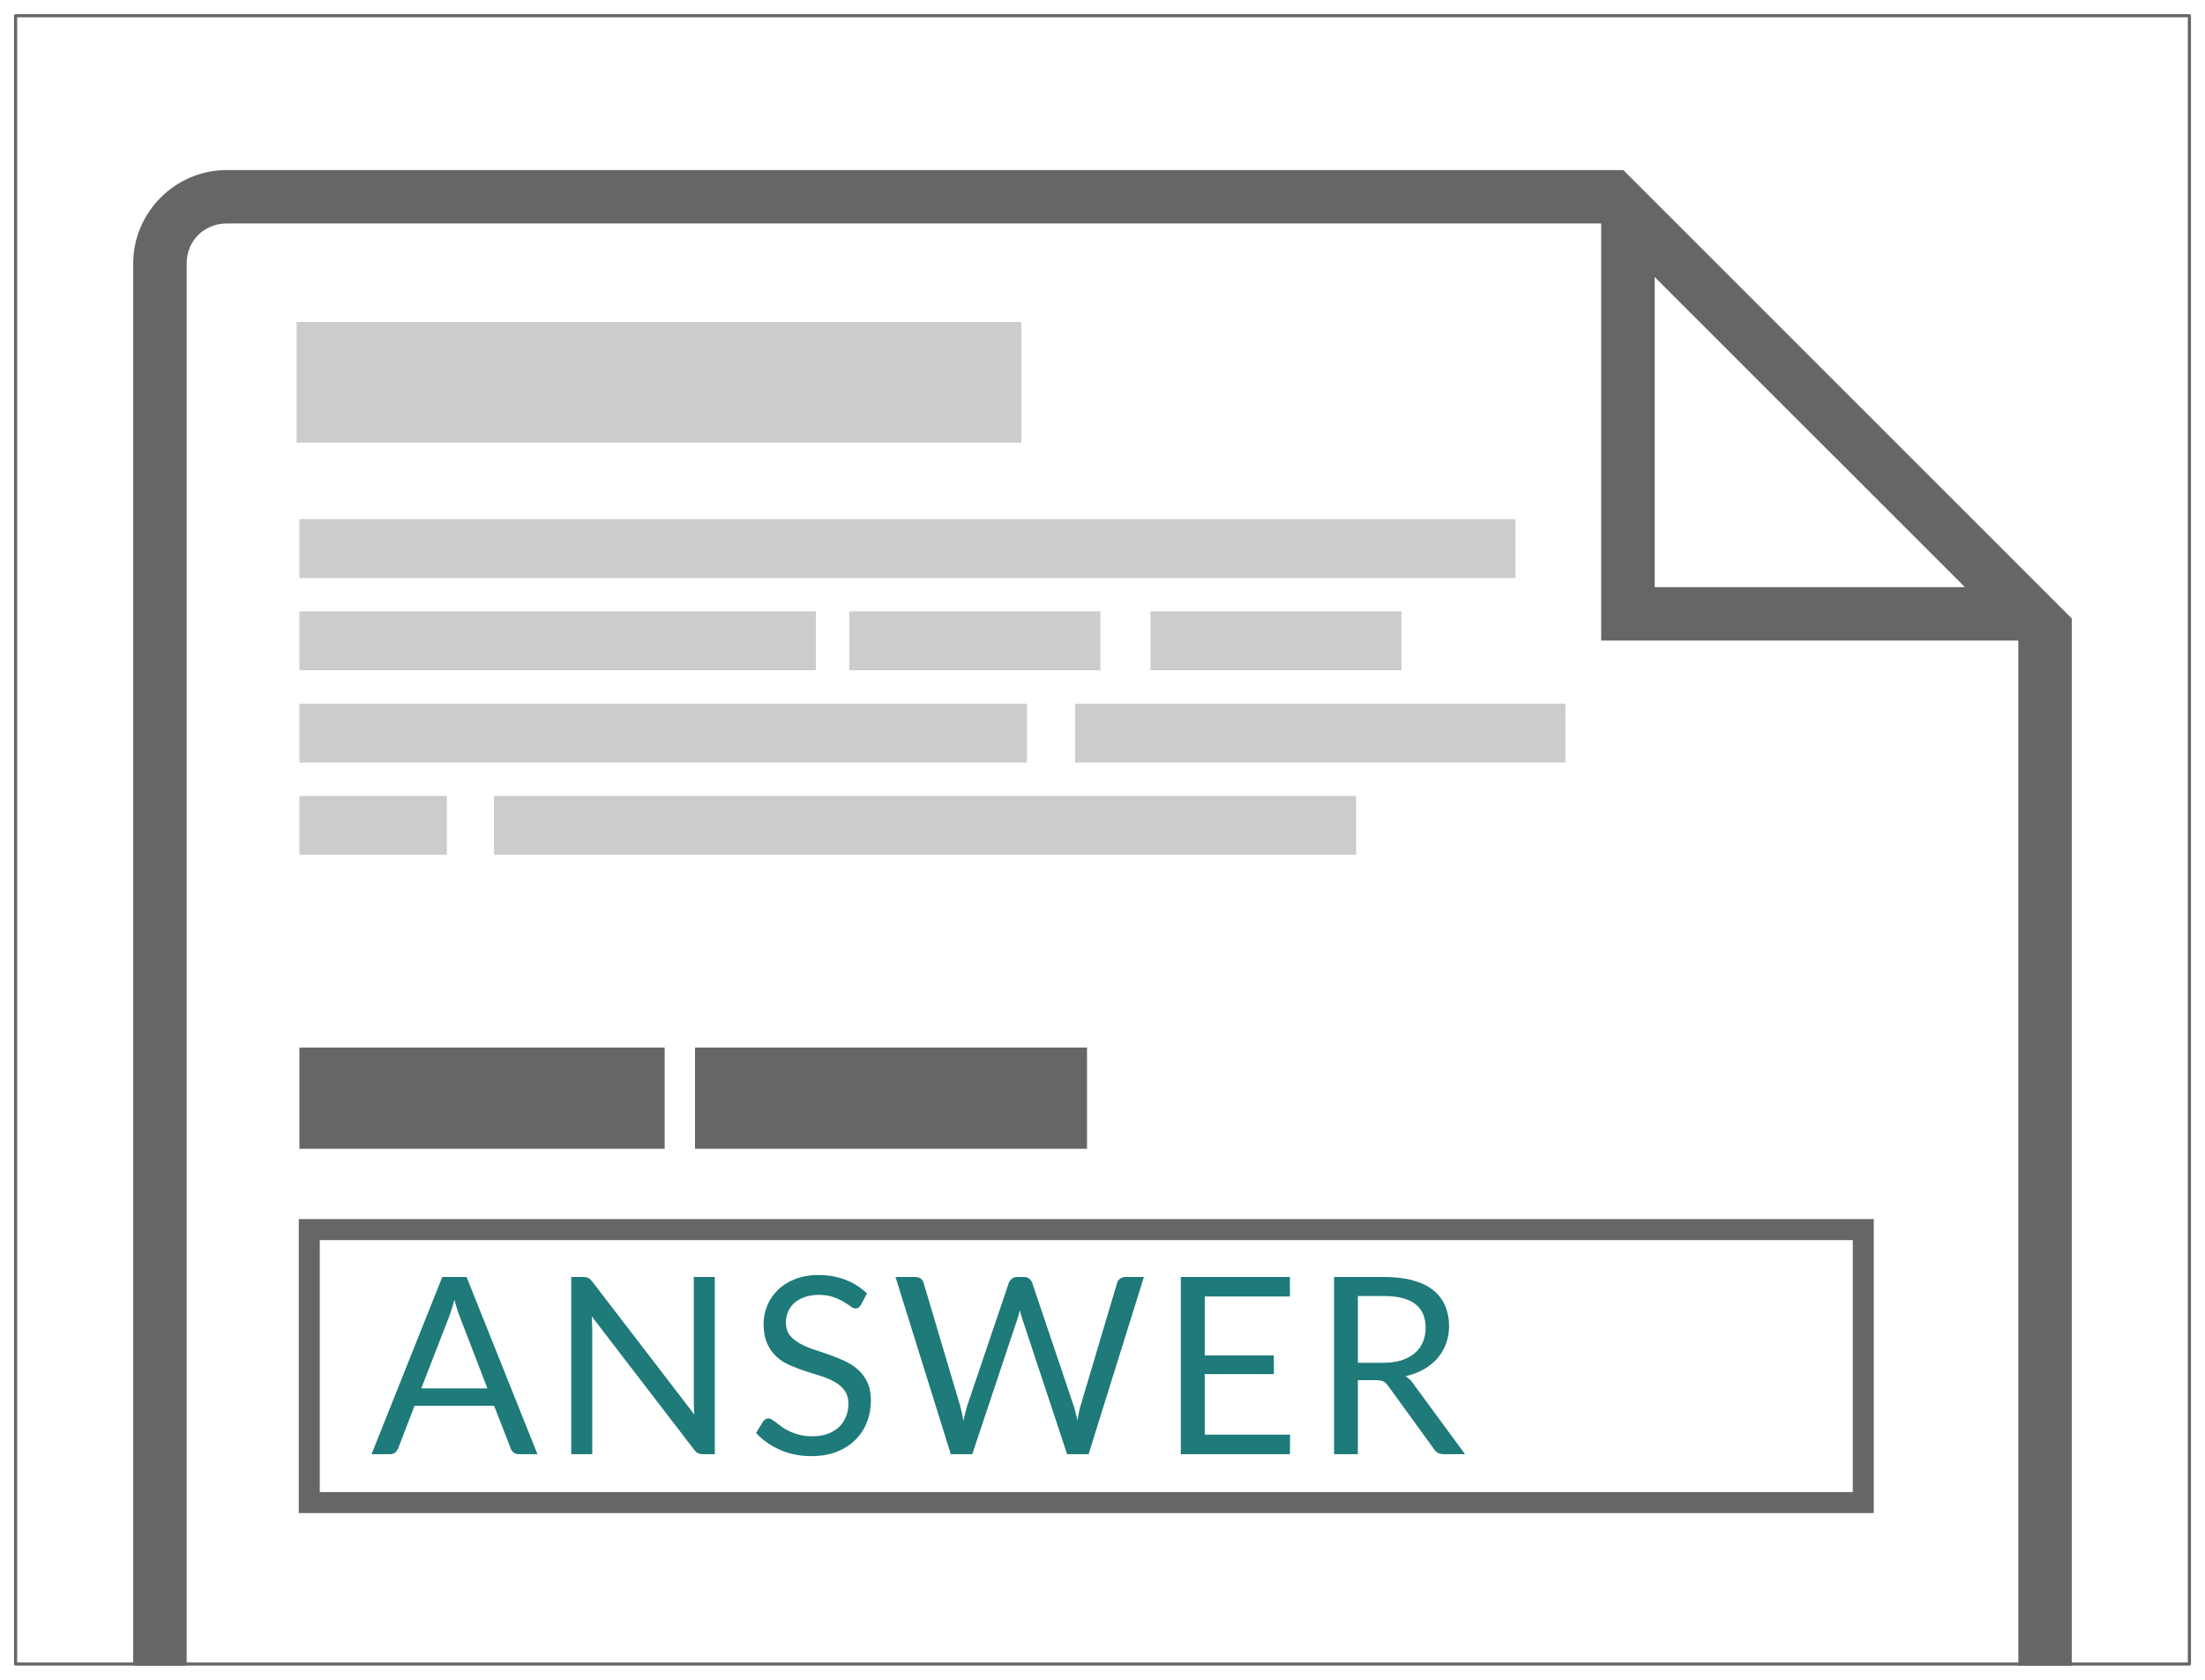
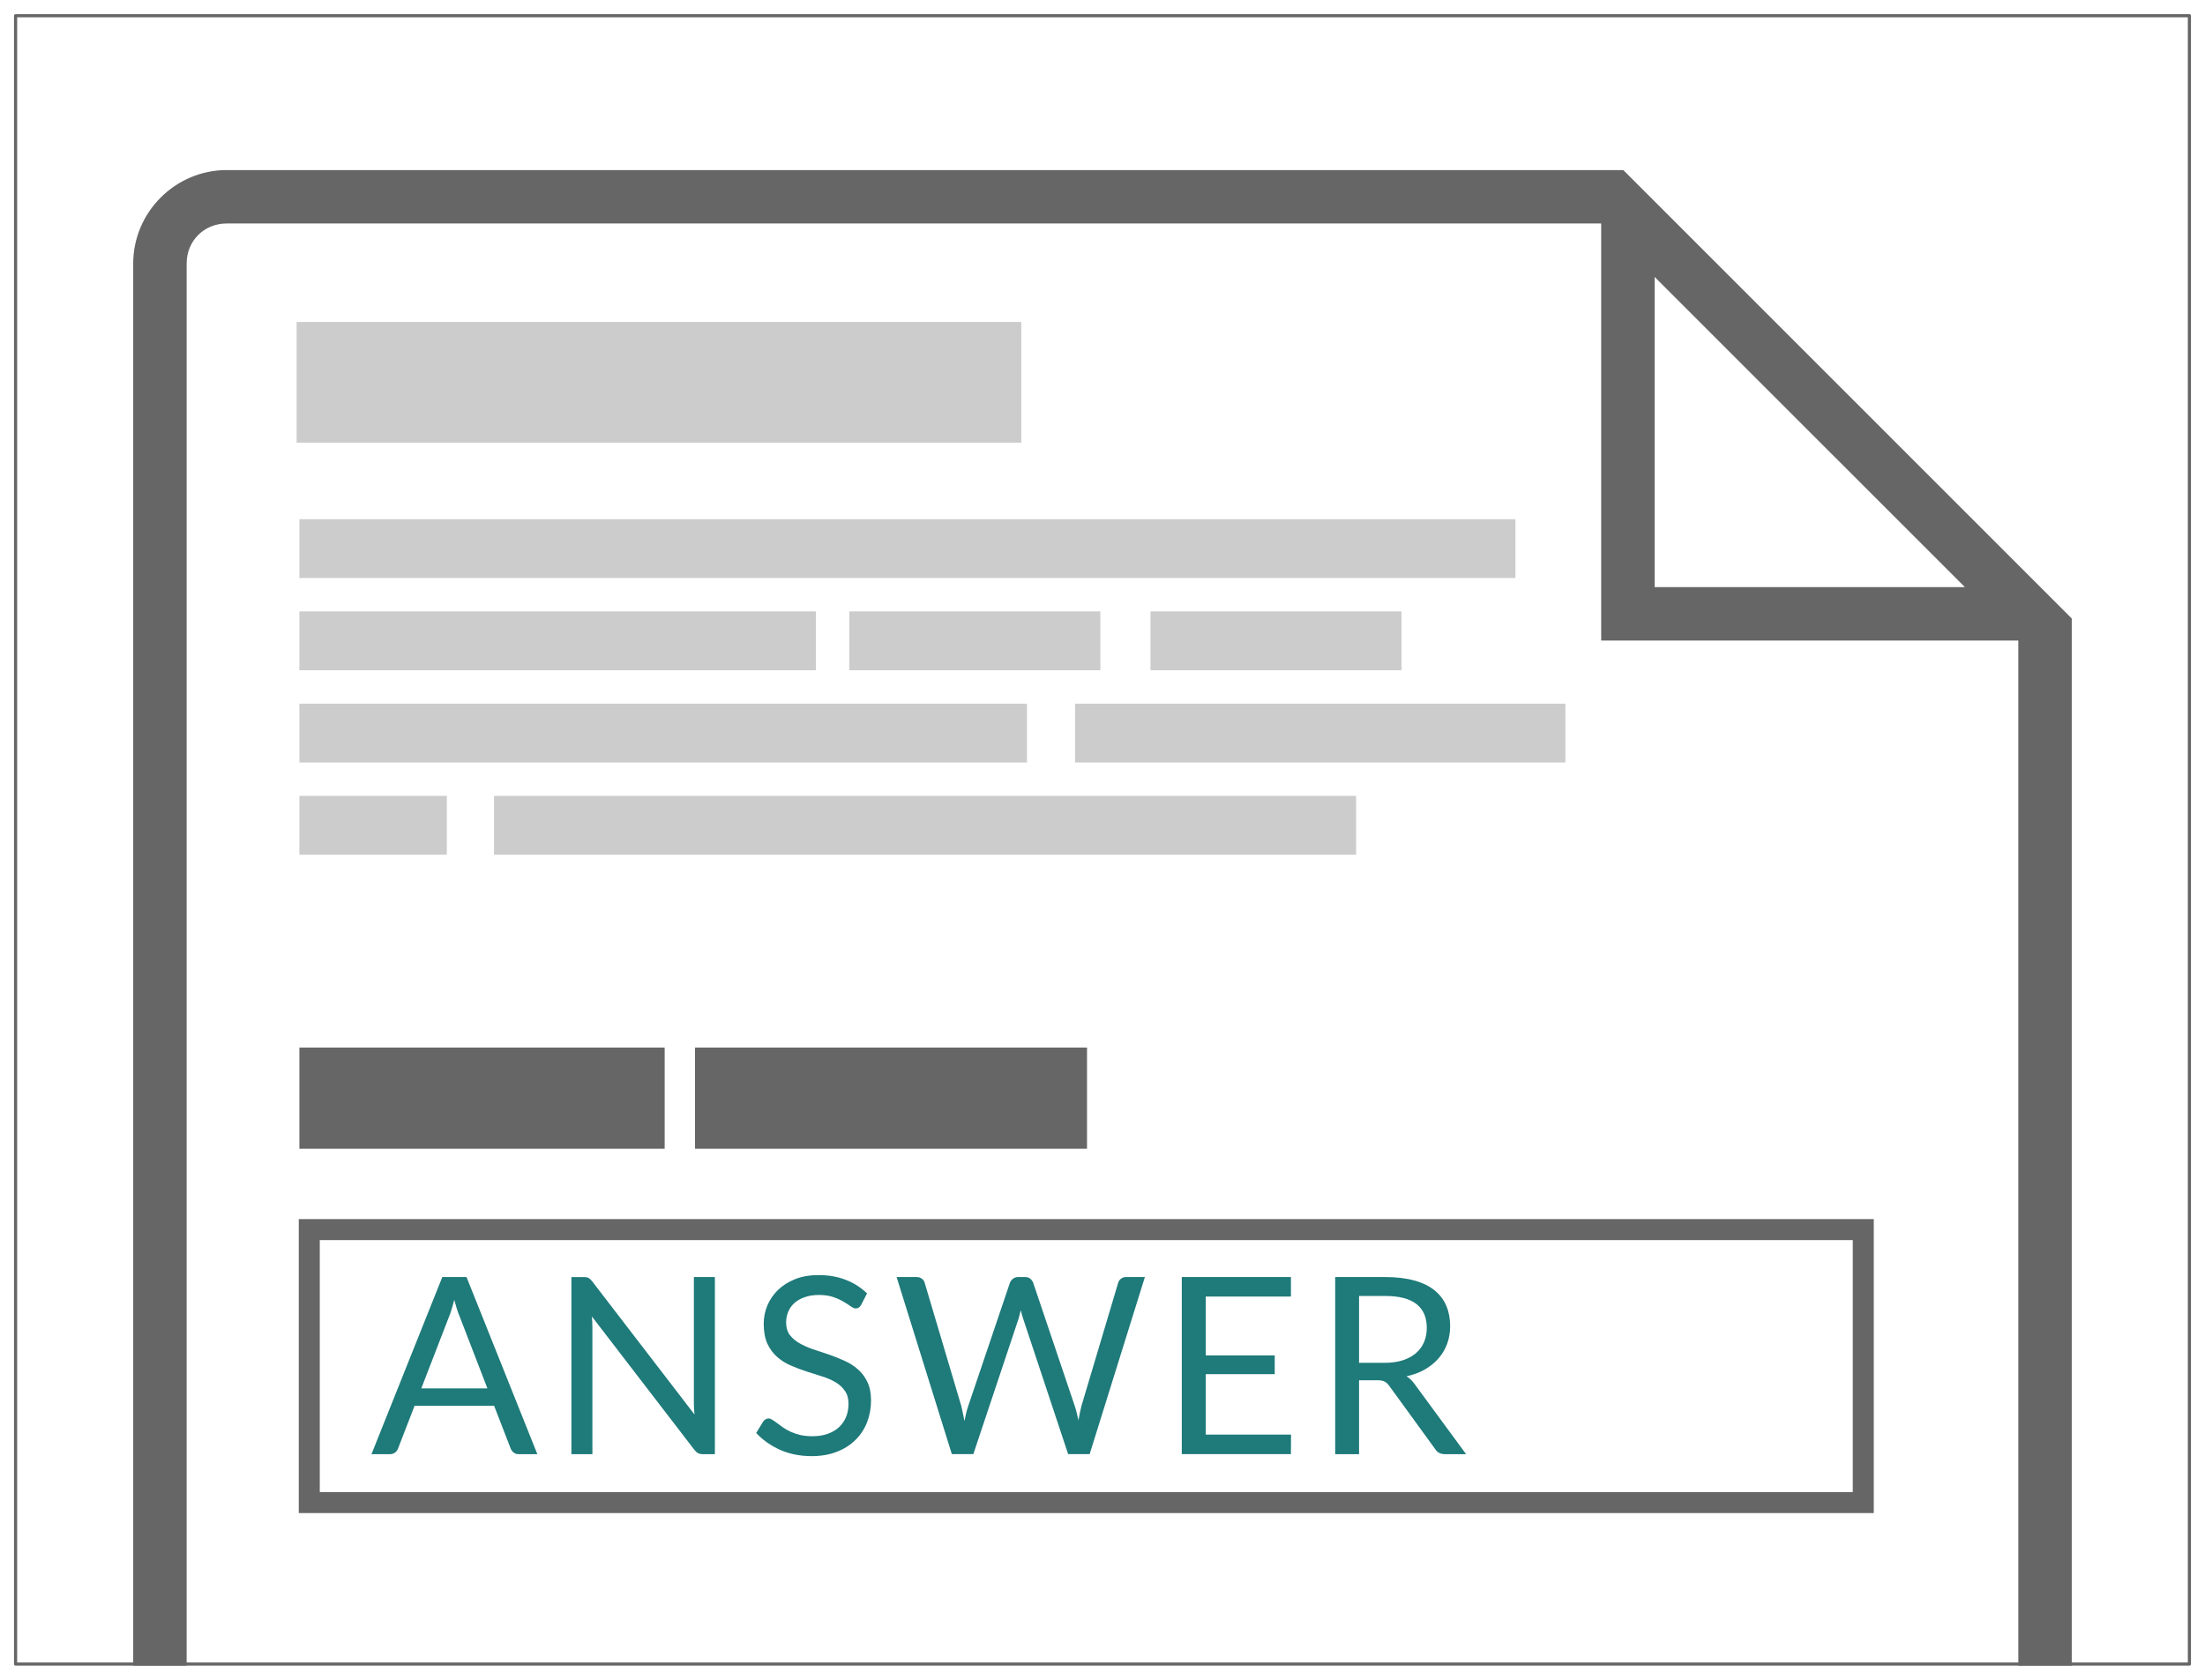
- <svg xmlns="http://www.w3.org/2000/svg" width="210" height="160" viewBox="0 0 210 160" id="svg5156" version="1.1">
+ <svg xmlns="http://www.w3.org/2000/svg" version="1.1" id="svg5156" viewBox="0 0 210 160" height="160" width="210">
  <defs id="defs5158">
-     <linearGradient spreadMethod="pad" gradientUnits="userSpaceOnUse" y2="593.787" y1="3.666" x2="590.863" x1="0.741" id="gradientFill" gradientTransform="matrix(1.221942,0,0,0.8183692,-767.1673,-40.99021)">
-       <stop id="stop6361" stop-opacity="1" stop-color="rgb(203,206,208)" offset="0" />
-       <stop id="stop6363" stop-opacity="1" stop-color="rgb(132,131,139)" offset="1" />
+     <linearGradient gradientTransform="matrix(1.221942,0,0,0.8183692,-767.1673,-40.99021)" id="gradientFill" x1="0.741" x2="590.863" y1="3.666" y2="593.787" gradientUnits="userSpaceOnUse" spreadMethod="pad">
+       <stop offset="0" stop-color="rgb(203,206,208)" stop-opacity="1" id="stop6361" />
+       <stop offset="1" stop-color="rgb(132,131,139)" stop-opacity="1" id="stop6363" />
    </linearGradient>
-     <linearGradient spreadMethod="pad" gradientUnits="userSpaceOnUse" y2="593.787" y1="3.666" x2="590.863" x1="0.741" id="gradientFill-0" gradientTransform="matrix(1.221942,0,0,0.8183692,-767.1673,-40.99021)">
-       <stop id="stop6361-6" stop-opacity="1" stop-color="rgb(203,206,208)" offset="0" />
-       <stop id="stop6363-2" stop-opacity="1" stop-color="rgb(132,131,139)" offset="1" />
+     <linearGradient gradientTransform="matrix(1.221942,0,0,0.8183692,-767.1673,-40.99021)" id="gradientFill-0" x1="0.741" x2="590.863" y1="3.666" y2="593.787" gradientUnits="userSpaceOnUse" spreadMethod="pad">
+       <stop offset="0" stop-color="rgb(203,206,208)" stop-opacity="1" id="stop6361-6" />
+       <stop offset="1" stop-color="rgb(132,131,139)" stop-opacity="1" id="stop6363-2" />
    </linearGradient>
  </defs>
-   <g transform="translate(0,-892.3622)" id="layer1">
-     <g id="g12734" transform="translate(-1110.214,724.0814)">
-       <rect style="opacity:1;fill:none;fill-opacity:1;fill-rule:nonzero;stroke:#666666;stroke-width:0.298;stroke-linecap:round;stroke-linejoin:round;stroke-miterlimit:4;stroke-dasharray:none;stroke-dashoffset:0;stroke-opacity:1" id="rect7152-3-7-2-9-5-3-8-4" width="207.031" height="157.002" x="1111.698" y="169.78" />
-       <path id="rect10325-4-37" d="m 1131.806,184.478 c -4.891,0 -8.906,4.013 -8.906,8.904 l 0,133.549 5.09,0 0,-133.549 c 0,-2.159 1.657,-3.814 3.816,-3.814 l 130.902,0 0,39.727 39.728,0 0,0.002 0,97.635 5.088,0 0,-99.742 -1.125,-1.125 -3.963,-3.963 -32.533,-32.533 -5.09,-5.09 -133.01,0 z m 135.992,10.18 29.549,29.547 -29.549,0 0,-29.547 z" style="color:#000000;font-style:normal;font-variant:normal;font-weight:normal;font-stretch:normal;font-size:medium;line-height:normal;font-family:sans-serif;text-indent:0;text-align:start;text-decoration:none;text-decoration-line:none;text-decoration-style:solid;text-decoration-color:#000000;letter-spacing:normal;word-spacing:normal;text-transform:none;direction:ltr;block-progression:tb;writing-mode:lr-tb;baseline-shift:baseline;text-anchor:start;white-space:normal;clip-rule:nonzero;display:inline;overflow:visible;visibility:visible;opacity:1;isolation:auto;mix-blend-mode:normal;color-interpolation:sRGB;color-interpolation-filters:linearRGB;solid-color:#000000;solid-opacity:1;fill:#666666;fill-opacity:1;fill-rule:nonzero;stroke:none;stroke-width:1.6;stroke-linecap:round;stroke-linejoin:round;stroke-miterlimit:4;stroke-dasharray:none;stroke-dashoffset:0;stroke-opacity:1;color-rendering:auto;image-rendering:auto;shape-rendering:auto;text-rendering:auto;enable-background:accumulate" />
-       <rect y="217.733" x="1138.727" height="5.603" width="115.813" id="rect6192-3-3-2-8-1-6-6-13" style="opacity:1;fill:#cccccc;fill-opacity:1;fill-rule:nonzero;stroke:none;stroke-width:3;stroke-linecap:round;stroke-linejoin:round;stroke-miterlimit:4;stroke-dasharray:none;stroke-dashoffset:0;stroke-opacity:1" />
-       <rect y="226.518" x="1138.727" height="5.603" width="49.191" id="rect6192-3-3-2-8-5-2-7-1-8" style="opacity:1;fill:#cccccc;fill-opacity:1;fill-rule:nonzero;stroke:none;stroke-width:3;stroke-linecap:round;stroke-linejoin:round;stroke-miterlimit:4;stroke-dasharray:none;stroke-dashoffset:0;stroke-opacity:1" />
-       <rect y="226.518" x="1191.107" height="5.603" width="23.904" id="rect6192-3-3-2-8-5-1-6-3-0-09" style="opacity:1;fill:#cccccc;fill-opacity:1;fill-rule:nonzero;stroke:none;stroke-width:3;stroke-linecap:round;stroke-linejoin:round;stroke-miterlimit:4;stroke-dasharray:none;stroke-dashoffset:0;stroke-opacity:1" />
-       <rect y="235.304" x="1138.727" height="5.603" width="69.298" id="rect6192-3-3-2-8-2-9-6-6-7" style="opacity:1;fill:#cccccc;fill-opacity:1;fill-rule:nonzero;stroke:none;stroke-width:3;stroke-linecap:round;stroke-linejoin:round;stroke-miterlimit:4;stroke-dasharray:none;stroke-dashoffset:0;stroke-opacity:1" />
-       <rect y="244.09" x="1138.727" height="5.603" width="14.044" id="rect6192-3-3-2-8-5-6-4-5-3-9" style="opacity:1;fill:#cccccc;fill-opacity:1;fill-rule:nonzero;stroke:none;stroke-width:3;stroke-linecap:round;stroke-linejoin:round;stroke-miterlimit:4;stroke-dasharray:none;stroke-dashoffset:0;stroke-opacity:1" />
-       <rect y="244.09" x="1157.264" height="5.603" width="82.103" id="rect6192-3-3-2-8-5-1-4-6-6-2-93" style="opacity:1;fill:#cccccc;fill-opacity:1;fill-rule:nonzero;stroke:none;stroke-width:3;stroke-linecap:round;stroke-linejoin:round;stroke-miterlimit:4;stroke-dasharray:none;stroke-dashoffset:0;stroke-opacity:1" />
-       <rect y="226.518" x="1219.785" height="5.603" width="23.904" id="rect6192-3-3-2-8-5-1-6-3-0-0-2" style="opacity:1;fill:#cccccc;fill-opacity:1;fill-rule:nonzero;stroke:none;stroke-width:3;stroke-linecap:round;stroke-linejoin:round;stroke-miterlimit:4;stroke-dasharray:none;stroke-dashoffset:0;stroke-opacity:1" />
-       <rect y="235.304" x="1212.604" height="5.603" width="46.693" id="rect6192-3-3-2-8-5-1-6-3-0-0-6-43" style="opacity:1;fill:#cccccc;fill-opacity:1;fill-rule:nonzero;stroke:none;stroke-width:3;stroke-linecap:round;stroke-linejoin:round;stroke-miterlimit:4;stroke-dasharray:none;stroke-dashoffset:0;stroke-opacity:1" />
-       <rect y="198.949" x="1138.463" height="11.495" width="69.018" id="rect6192-3-3-2-8-1-6-6-1-7" style="opacity:1;fill:#cccccc;fill-opacity:1;fill-rule:nonzero;stroke:none;stroke-width:3;stroke-linecap:round;stroke-linejoin:round;stroke-miterlimit:4;stroke-dasharray:none;stroke-dashoffset:0;stroke-opacity:1" />
-       <rect y="268.058" x="1138.727" height="9.643" width="34.788" id="rect6192-3-3-2-8-5-1-4-6-6-2-5-4-12" style="opacity:1;fill:#666666;fill-opacity:1;fill-rule:nonzero;stroke:none;stroke-width:3;stroke-linecap:round;stroke-linejoin:round;stroke-miterlimit:4;stroke-dasharray:none;stroke-dashoffset:0;stroke-opacity:1" />
-       <rect y="268.058" x="1176.406" height="9.643" width="37.333" id="rect6192-3-3-2-8-5-1-4-6-6-2-5-4-3-2" style="opacity:1;fill:#666666;fill-opacity:1;fill-rule:nonzero;stroke:none;stroke-width:3;stroke-linecap:round;stroke-linejoin:round;stroke-miterlimit:4;stroke-dasharray:none;stroke-dashoffset:0;stroke-opacity:1" />
-       <text id="text12369-0" y="306.789" x="1145.522" style="font-style:normal;font-weight:normal;font-size:23.543px;line-height:136%;font-family:Sans;letter-spacing:-2.913px;word-spacing:-0.647px;fill:#1f7a7a;fill-opacity:1;stroke:none;stroke-width:1px;stroke-linecap:butt;stroke-linejoin:miter;stroke-opacity:1" xml:space="preserve">
-         <tspan style="font-style:normal;font-variant:normal;font-weight:normal;font-stretch:normal;font-family:Lato;-inkscape-font-specification:sans-serif;letter-spacing:1px;fill:#1f7a7a;fill-opacity:1" y="306.789" x="1145.522" id="tspan12371-2">ANSWER</tspan>
-       </text>
-       <path id="rect12451" d="m 1138.669,284.4 0,28 150,0 0,-28 -150,0 z m 2,2 146,0 0,24 -146,0 0,-24 z" style="opacity:1;fill:#666666;fill-opacity:1;fill-rule:nonzero;stroke:none;stroke-width:1.6;stroke-linecap:round;stroke-linejoin:round;stroke-miterlimit:4;stroke-dasharray:none;stroke-dashoffset:0;stroke-opacity:1" />
+   <g id="layer1" transform="translate(0,-892.3622)">
+     <g transform="translate(-1110.214,724.0814)" id="g12734">
+       <path style="color:#000000;font-style:normal;font-variant:normal;font-weight:normal;font-stretch:normal;font-size:medium;line-height:normal;font-family:sans-serif;text-indent:0;text-align:start;text-decoration:none;text-decoration-line:none;text-decoration-style:solid;text-decoration-color:#000000;letter-spacing:normal;word-spacing:normal;text-transform:none;direction:ltr;block-progression:tb;writing-mode:lr-tb;baseline-shift:baseline;text-anchor:start;white-space:normal;clip-rule:nonzero;display:inline;overflow:visible;visibility:visible;opacity:1;isolation:auto;mix-blend-mode:normal;color-interpolation:sRGB;color-interpolation-filters:linearRGB;solid-color:#000000;solid-opacity:1;fill:#666666;fill-opacity:1;fill-rule:nonzero;stroke:none;stroke-width:1.6;stroke-linecap:round;stroke-linejoin:round;stroke-miterlimit:4;stroke-dasharray:none;stroke-dashoffset:0;stroke-opacity:1;color-rendering:auto;image-rendering:auto;shape-rendering:auto;text-rendering:auto;enable-background:accumulate" d="m 1131.806,184.478 c -4.891,0 -8.906,4.013 -8.906,8.904 l 0,133.549 5.09,0 0,-133.549 c 0,-2.159 1.657,-3.814 3.816,-3.814 l 130.902,0 0,39.727 39.728,0 0,0.002 0,97.635 5.088,0 0,-99.742 -1.125,-1.125 -3.963,-3.963 -32.533,-32.533 -5.09,-5.09 -133.01,0 z m 135.992,10.18 29.549,29.547 -29.549,0 0,-29.547 z" id="rect10325-4-37" />
+       <rect style="opacity:1;fill:#cccccc;fill-opacity:1;fill-rule:nonzero;stroke:none;stroke-width:3;stroke-linecap:round;stroke-linejoin:round;stroke-miterlimit:4;stroke-dasharray:none;stroke-dashoffset:0;stroke-opacity:1" id="rect6192-3-3-2-8-1-6-6-13" width="115.813" height="5.603" x="1138.727" y="217.733" />
+       <rect style="opacity:1;fill:#cccccc;fill-opacity:1;fill-rule:nonzero;stroke:none;stroke-width:3;stroke-linecap:round;stroke-linejoin:round;stroke-miterlimit:4;stroke-dasharray:none;stroke-dashoffset:0;stroke-opacity:1" id="rect6192-3-3-2-8-5-2-7-1-8" width="49.191" height="5.603" x="1138.727" y="226.518" />
+       <rect style="opacity:1;fill:#cccccc;fill-opacity:1;fill-rule:nonzero;stroke:none;stroke-width:3;stroke-linecap:round;stroke-linejoin:round;stroke-miterlimit:4;stroke-dasharray:none;stroke-dashoffset:0;stroke-opacity:1" id="rect6192-3-3-2-8-5-1-6-3-0-09" width="23.904" height="5.603" x="1191.107" y="226.518" />
+       <rect style="opacity:1;fill:#cccccc;fill-opacity:1;fill-rule:nonzero;stroke:none;stroke-width:3;stroke-linecap:round;stroke-linejoin:round;stroke-miterlimit:4;stroke-dasharray:none;stroke-dashoffset:0;stroke-opacity:1" id="rect6192-3-3-2-8-2-9-6-6-7" width="69.298" height="5.603" x="1138.727" y="235.304" />
+       <rect style="opacity:1;fill:#cccccc;fill-opacity:1;fill-rule:nonzero;stroke:none;stroke-width:3;stroke-linecap:round;stroke-linejoin:round;stroke-miterlimit:4;stroke-dasharray:none;stroke-dashoffset:0;stroke-opacity:1" id="rect6192-3-3-2-8-5-6-4-5-3-9" width="14.044" height="5.603" x="1138.727" y="244.09" />
+       <rect style="opacity:1;fill:#cccccc;fill-opacity:1;fill-rule:nonzero;stroke:none;stroke-width:3;stroke-linecap:round;stroke-linejoin:round;stroke-miterlimit:4;stroke-dasharray:none;stroke-dashoffset:0;stroke-opacity:1" id="rect6192-3-3-2-8-5-1-4-6-6-2-93" width="82.103" height="5.603" x="1157.264" y="244.09" />
+       <rect style="opacity:1;fill:#cccccc;fill-opacity:1;fill-rule:nonzero;stroke:none;stroke-width:3;stroke-linecap:round;stroke-linejoin:round;stroke-miterlimit:4;stroke-dasharray:none;stroke-dashoffset:0;stroke-opacity:1" id="rect6192-3-3-2-8-5-1-6-3-0-0-2" width="23.904" height="5.603" x="1219.785" y="226.518" />
+       <rect style="opacity:1;fill:#cccccc;fill-opacity:1;fill-rule:nonzero;stroke:none;stroke-width:3;stroke-linecap:round;stroke-linejoin:round;stroke-miterlimit:4;stroke-dasharray:none;stroke-dashoffset:0;stroke-opacity:1" id="rect6192-3-3-2-8-5-1-6-3-0-0-6-43" width="46.693" height="5.603" x="1212.604" y="235.304" />
+       <rect style="opacity:1;fill:#cccccc;fill-opacity:1;fill-rule:nonzero;stroke:none;stroke-width:3;stroke-linecap:round;stroke-linejoin:round;stroke-miterlimit:4;stroke-dasharray:none;stroke-dashoffset:0;stroke-opacity:1" id="rect6192-3-3-2-8-1-6-6-1-7" width="69.018" height="11.495" x="1138.463" y="198.949" />
+       <rect style="opacity:1;fill:#666666;fill-opacity:1;fill-rule:nonzero;stroke:none;stroke-width:3;stroke-linecap:round;stroke-linejoin:round;stroke-miterlimit:4;stroke-dasharray:none;stroke-dashoffset:0;stroke-opacity:1" id="rect6192-3-3-2-8-5-1-4-6-6-2-5-4-12" width="34.788" height="9.643" x="1138.727" y="268.058" />
+       <rect style="opacity:1;fill:#666666;fill-opacity:1;fill-rule:nonzero;stroke:none;stroke-width:3;stroke-linecap:round;stroke-linejoin:round;stroke-miterlimit:4;stroke-dasharray:none;stroke-dashoffset:0;stroke-opacity:1" id="rect6192-3-3-2-8-5-1-4-6-6-2-5-4-3-2" width="37.333" height="9.643" x="1176.406" y="268.058" />
+       <g id="text12369-0" style="font-style:normal;font-weight:normal;font-size:23.543px;line-height:136%;font-family:Sans;letter-spacing:-2.913px;word-spacing:-0.647px;fill:#1f7a7a;fill-opacity:1;stroke:none;stroke-width:1px;stroke-linecap:butt;stroke-linejoin:miter;stroke-opacity:1">
+         <path id="path18195" style="font-style:normal;font-variant:normal;font-weight:normal;font-stretch:normal;font-family:Lato;-inkscape-font-specification:sans-serif;letter-spacing:1px;fill:#1f7a7a;fill-opacity:1" d="m 1161.39,306.789 -1.766,0 q -0.306,0 -0.494,-0.153 -0.188,-0.153 -0.283,-0.388 l -1.577,-4.073 -7.569,0 -1.577,4.073 q -0.071,0.212 -0.271,0.377 -0.2,0.165 -0.494,0.165 l -1.766,0 6.745,-16.869 2.307,0 6.745,16.869 z m -11.053,-6.262 6.298,0 -2.649,-6.863 q -0.13,-0.306 -0.259,-0.706 -0.118,-0.4 -0.247,-0.859 -0.118,0.459 -0.247,0.871 -0.118,0.4 -0.247,0.706 l -2.649,6.851 z" />
+         <path id="path18197" style="font-style:normal;font-variant:normal;font-weight:normal;font-stretch:normal;font-family:Lato;-inkscape-font-specification:sans-serif;letter-spacing:1px;fill:#1f7a7a;fill-opacity:1" d="m 1165.809,289.92 q 0.153,0 0.259,0.024 0.106,0.012 0.188,0.059 0.082,0.035 0.165,0.118 0.082,0.071 0.177,0.188 l 9.759,12.702 q -0.024,-0.306 -0.047,-0.589 -0.012,-0.294 -0.012,-0.553 l 0,-11.948 2.001,0 0,16.869 -1.142,0 q -0.271,0 -0.459,-0.094 -0.176,-0.094 -0.353,-0.318 l -9.759,-12.701 q 0.024,0.294 0.035,0.577 0.012,0.283 0.012,0.518 l 0,12.019 -2.001,0 0,-16.869 1.177,0 0,0 z" />
+         <path id="path18199" style="font-style:normal;font-variant:normal;font-weight:normal;font-stretch:normal;font-family:Lato;-inkscape-font-specification:sans-serif;letter-spacing:1px;fill:#1f7a7a;fill-opacity:1" d="m 1192.24,292.557 q -0.106,0.177 -0.235,0.271 -0.118,0.082 -0.294,0.082 -0.2,0 -0.471,-0.2 -0.271,-0.2 -0.683,-0.436 -0.4,-0.247 -0.977,-0.447 -0.565,-0.2 -1.377,-0.2 -0.765,0 -1.354,0.212 -0.577,0.2 -0.977,0.553 -0.389,0.353 -0.589,0.836 -0.2,0.471 -0.2,1.024 0,0.706 0.341,1.177 0.353,0.459 0.918,0.789 0.577,0.33 1.295,0.577 0.73,0.235 1.483,0.494 0.765,0.259 1.483,0.589 0.73,0.318 1.295,0.812 0.577,0.494 0.918,1.212 0.353,0.718 0.353,1.766 0,1.107 -0.377,2.084 -0.377,0.965 -1.107,1.683 -0.718,0.718 -1.778,1.13 -1.048,0.412 -2.39,0.412 -1.648,0 -2.99,-0.589 -1.342,-0.6 -2.296,-1.613 l 0.659,-1.083 q 0.094,-0.129 0.224,-0.212 0.141,-0.094 0.306,-0.094 0.153,0 0.341,0.129 0.2,0.118 0.447,0.306 0.247,0.188 0.565,0.412 0.318,0.224 0.718,0.412 0.412,0.188 0.93,0.318 0.518,0.118 1.165,0.118 0.812,0 1.448,-0.224 0.636,-0.224 1.071,-0.624 0.447,-0.412 0.683,-0.977 0.235,-0.565 0.235,-1.26 0,-0.765 -0.353,-1.248 -0.341,-0.494 -0.906,-0.824 -0.565,-0.33 -1.295,-0.553 -0.73,-0.235 -1.483,-0.471 -0.753,-0.247 -1.483,-0.565 -0.73,-0.318 -1.295,-0.824 -0.565,-0.506 -0.918,-1.26 -0.341,-0.765 -0.341,-1.883 0,-0.895 0.341,-1.73 0.353,-0.836 1.012,-1.483 0.671,-0.647 1.636,-1.036 0.977,-0.388 2.237,-0.388 1.413,0 2.566,0.447 1.165,0.447 2.048,1.295 l -0.553,1.083 z" />
+         <path id="path18201" style="font-style:normal;font-variant:normal;font-weight:normal;font-stretch:normal;font-family:Lato;-inkscape-font-specification:sans-serif;letter-spacing:1px;fill:#1f7a7a;fill-opacity:1" d="m 1195.605,289.92 1.895,0 q 0.306,0 0.506,0.153 0.212,0.153 0.271,0.388 l 3.484,11.724 q 0.082,0.318 0.153,0.683 0.082,0.365 0.153,0.765 0.082,-0.4 0.165,-0.765 0.094,-0.377 0.2,-0.683 l 3.967,-11.724 q 0.071,-0.2 0.271,-0.365 0.212,-0.177 0.506,-0.177 l 0.659,0 q 0.306,0 0.494,0.153 0.188,0.153 0.282,0.388 l 3.955,11.724 q 0.106,0.306 0.188,0.659 0.094,0.353 0.165,0.73 0.071,-0.377 0.141,-0.73 0.071,-0.353 0.153,-0.659 l 3.496,-11.724 q 0.059,-0.212 0.259,-0.377 0.212,-0.165 0.506,-0.165 l 1.778,0 -5.262,16.869 -2.048,0 -4.273,-12.866 q -0.129,-0.365 -0.235,-0.848 -0.059,0.235 -0.118,0.459 -0.047,0.212 -0.106,0.388 l -4.297,12.866 -2.048,0 -5.262,-16.869 z" />
+         <path id="path18203" style="font-style:normal;font-variant:normal;font-weight:normal;font-stretch:normal;font-family:Lato;-inkscape-font-specification:sans-serif;letter-spacing:1px;fill:#1f7a7a;fill-opacity:1" d="m 1233.159,289.92 0,1.86 -8.111,0 0,5.603 6.569,0 0,1.789 -6.569,0 0,5.756 8.122,0 -0.012,1.86 -10.394,0 0,-16.869 10.394,0 z" />
+         <path id="path18205" style="font-style:normal;font-variant:normal;font-weight:normal;font-stretch:normal;font-family:Lato;-inkscape-font-specification:sans-serif;letter-spacing:1px;fill:#1f7a7a;fill-opacity:1" d="m 1239.648,299.75 0,7.039 -2.272,0 0,-16.869 4.768,0 q 1.601,0 2.766,0.33 1.165,0.318 1.919,0.93 0.765,0.612 1.13,1.483 0.365,0.859 0.365,1.931 0,0.895 -0.283,1.672 -0.282,0.777 -0.824,1.401 -0.53,0.612 -1.307,1.059 -0.765,0.436 -1.742,0.647 0.447,0.283 0.753,0.718 l 4.92,6.698 -2.025,0 q -0.624,0 -0.918,-0.483 l -4.379,-6.027 q -0.2,-0.283 -0.436,-0.4 -0.224,-0.129 -0.706,-0.129 l -1.73,0 z m 0,-1.66 2.401,0 q 0.989,0 1.742,-0.235 0.765,-0.247 1.271,-0.683 0.518,-0.447 0.777,-1.059 0.259,-0.612 0.259,-1.354 0,-1.507 -0.989,-2.272 -0.989,-0.765 -2.966,-0.765 l -2.496,0 0,6.368 z" />
+       </g>
+       <path style="opacity:1;fill:#666666;fill-opacity:1;fill-rule:nonzero;stroke:none;stroke-width:1.6;stroke-linecap:round;stroke-linejoin:round;stroke-miterlimit:4;stroke-dasharray:none;stroke-dashoffset:0;stroke-opacity:1" d="m 1138.669,284.4 0,28 150,0 0,-28 -150,0 z m 2,2 146,0 0,24 -146,0 0,-24 z" id="rect12451" />
+       <rect y="169.78" x="1111.698" height="157.002" width="207.031" id="rect7152-3-7-2-9-5-3-8-4" style="opacity:1;fill:none;fill-opacity:1;fill-rule:nonzero;stroke:#666666;stroke-width:0.298;stroke-linecap:round;stroke-linejoin:round;stroke-miterlimit:4;stroke-dasharray:none;stroke-dashoffset:0;stroke-opacity:1" />
    </g>
  </g>
</svg>
